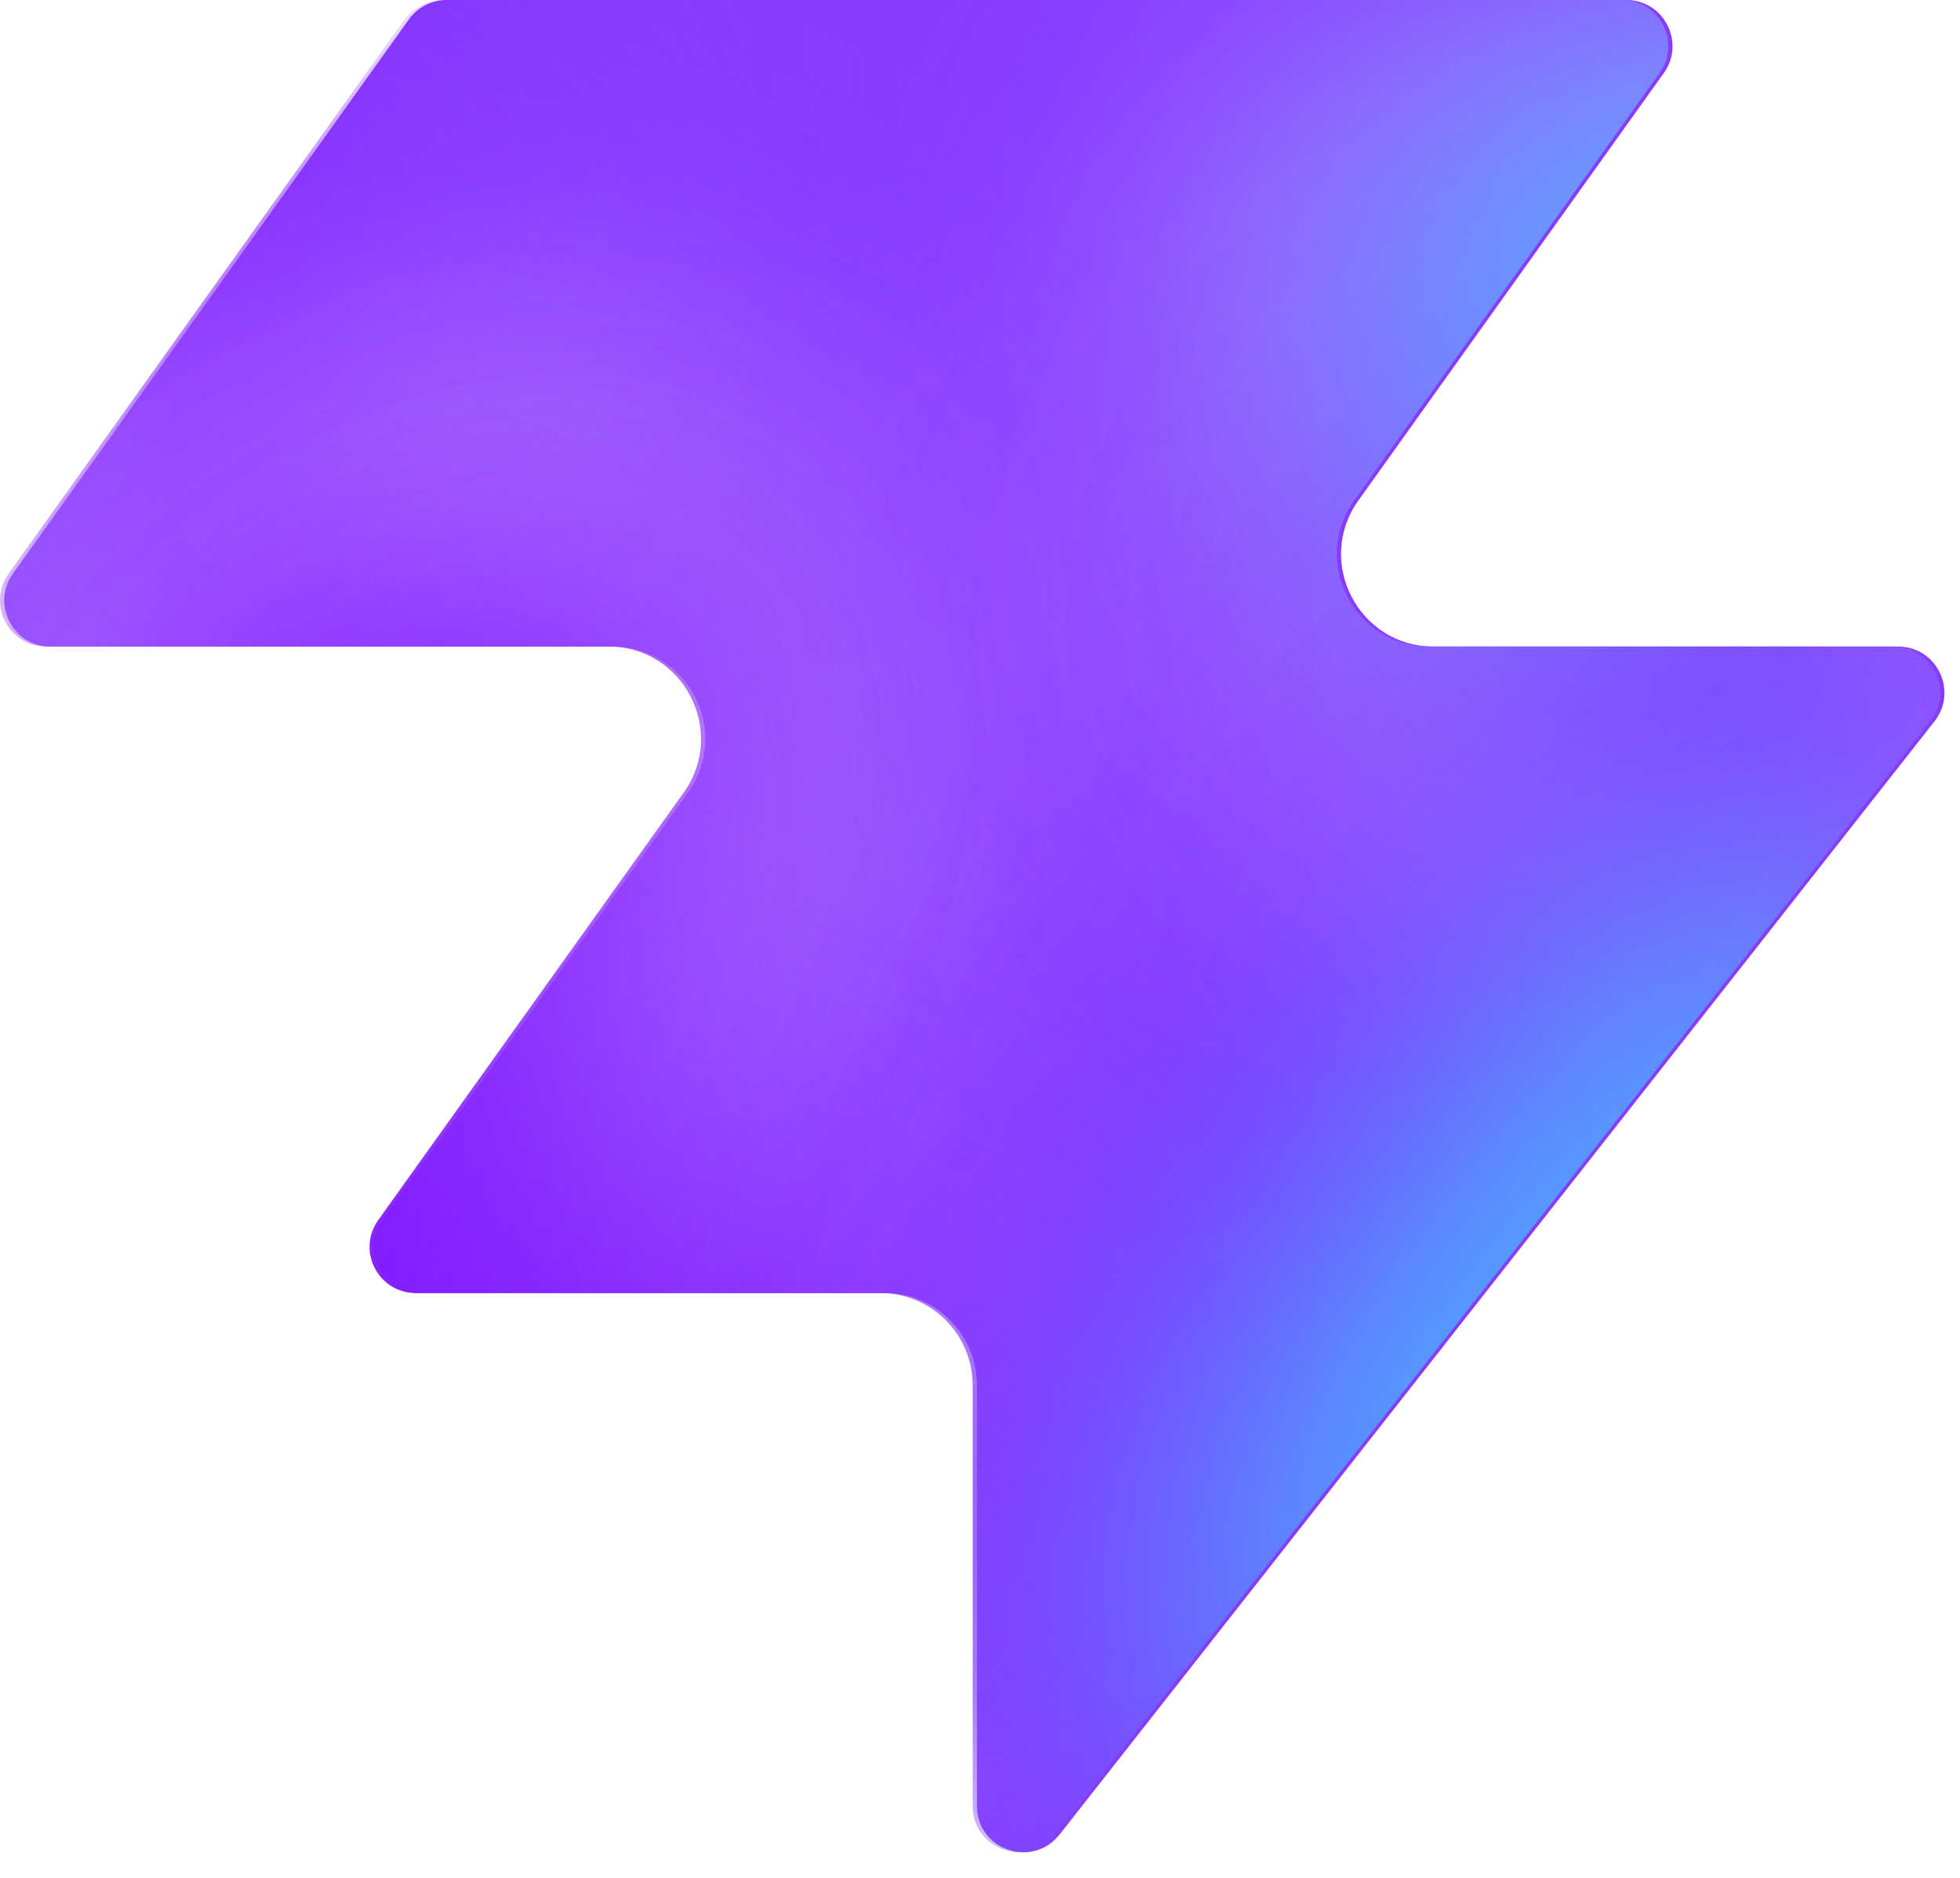
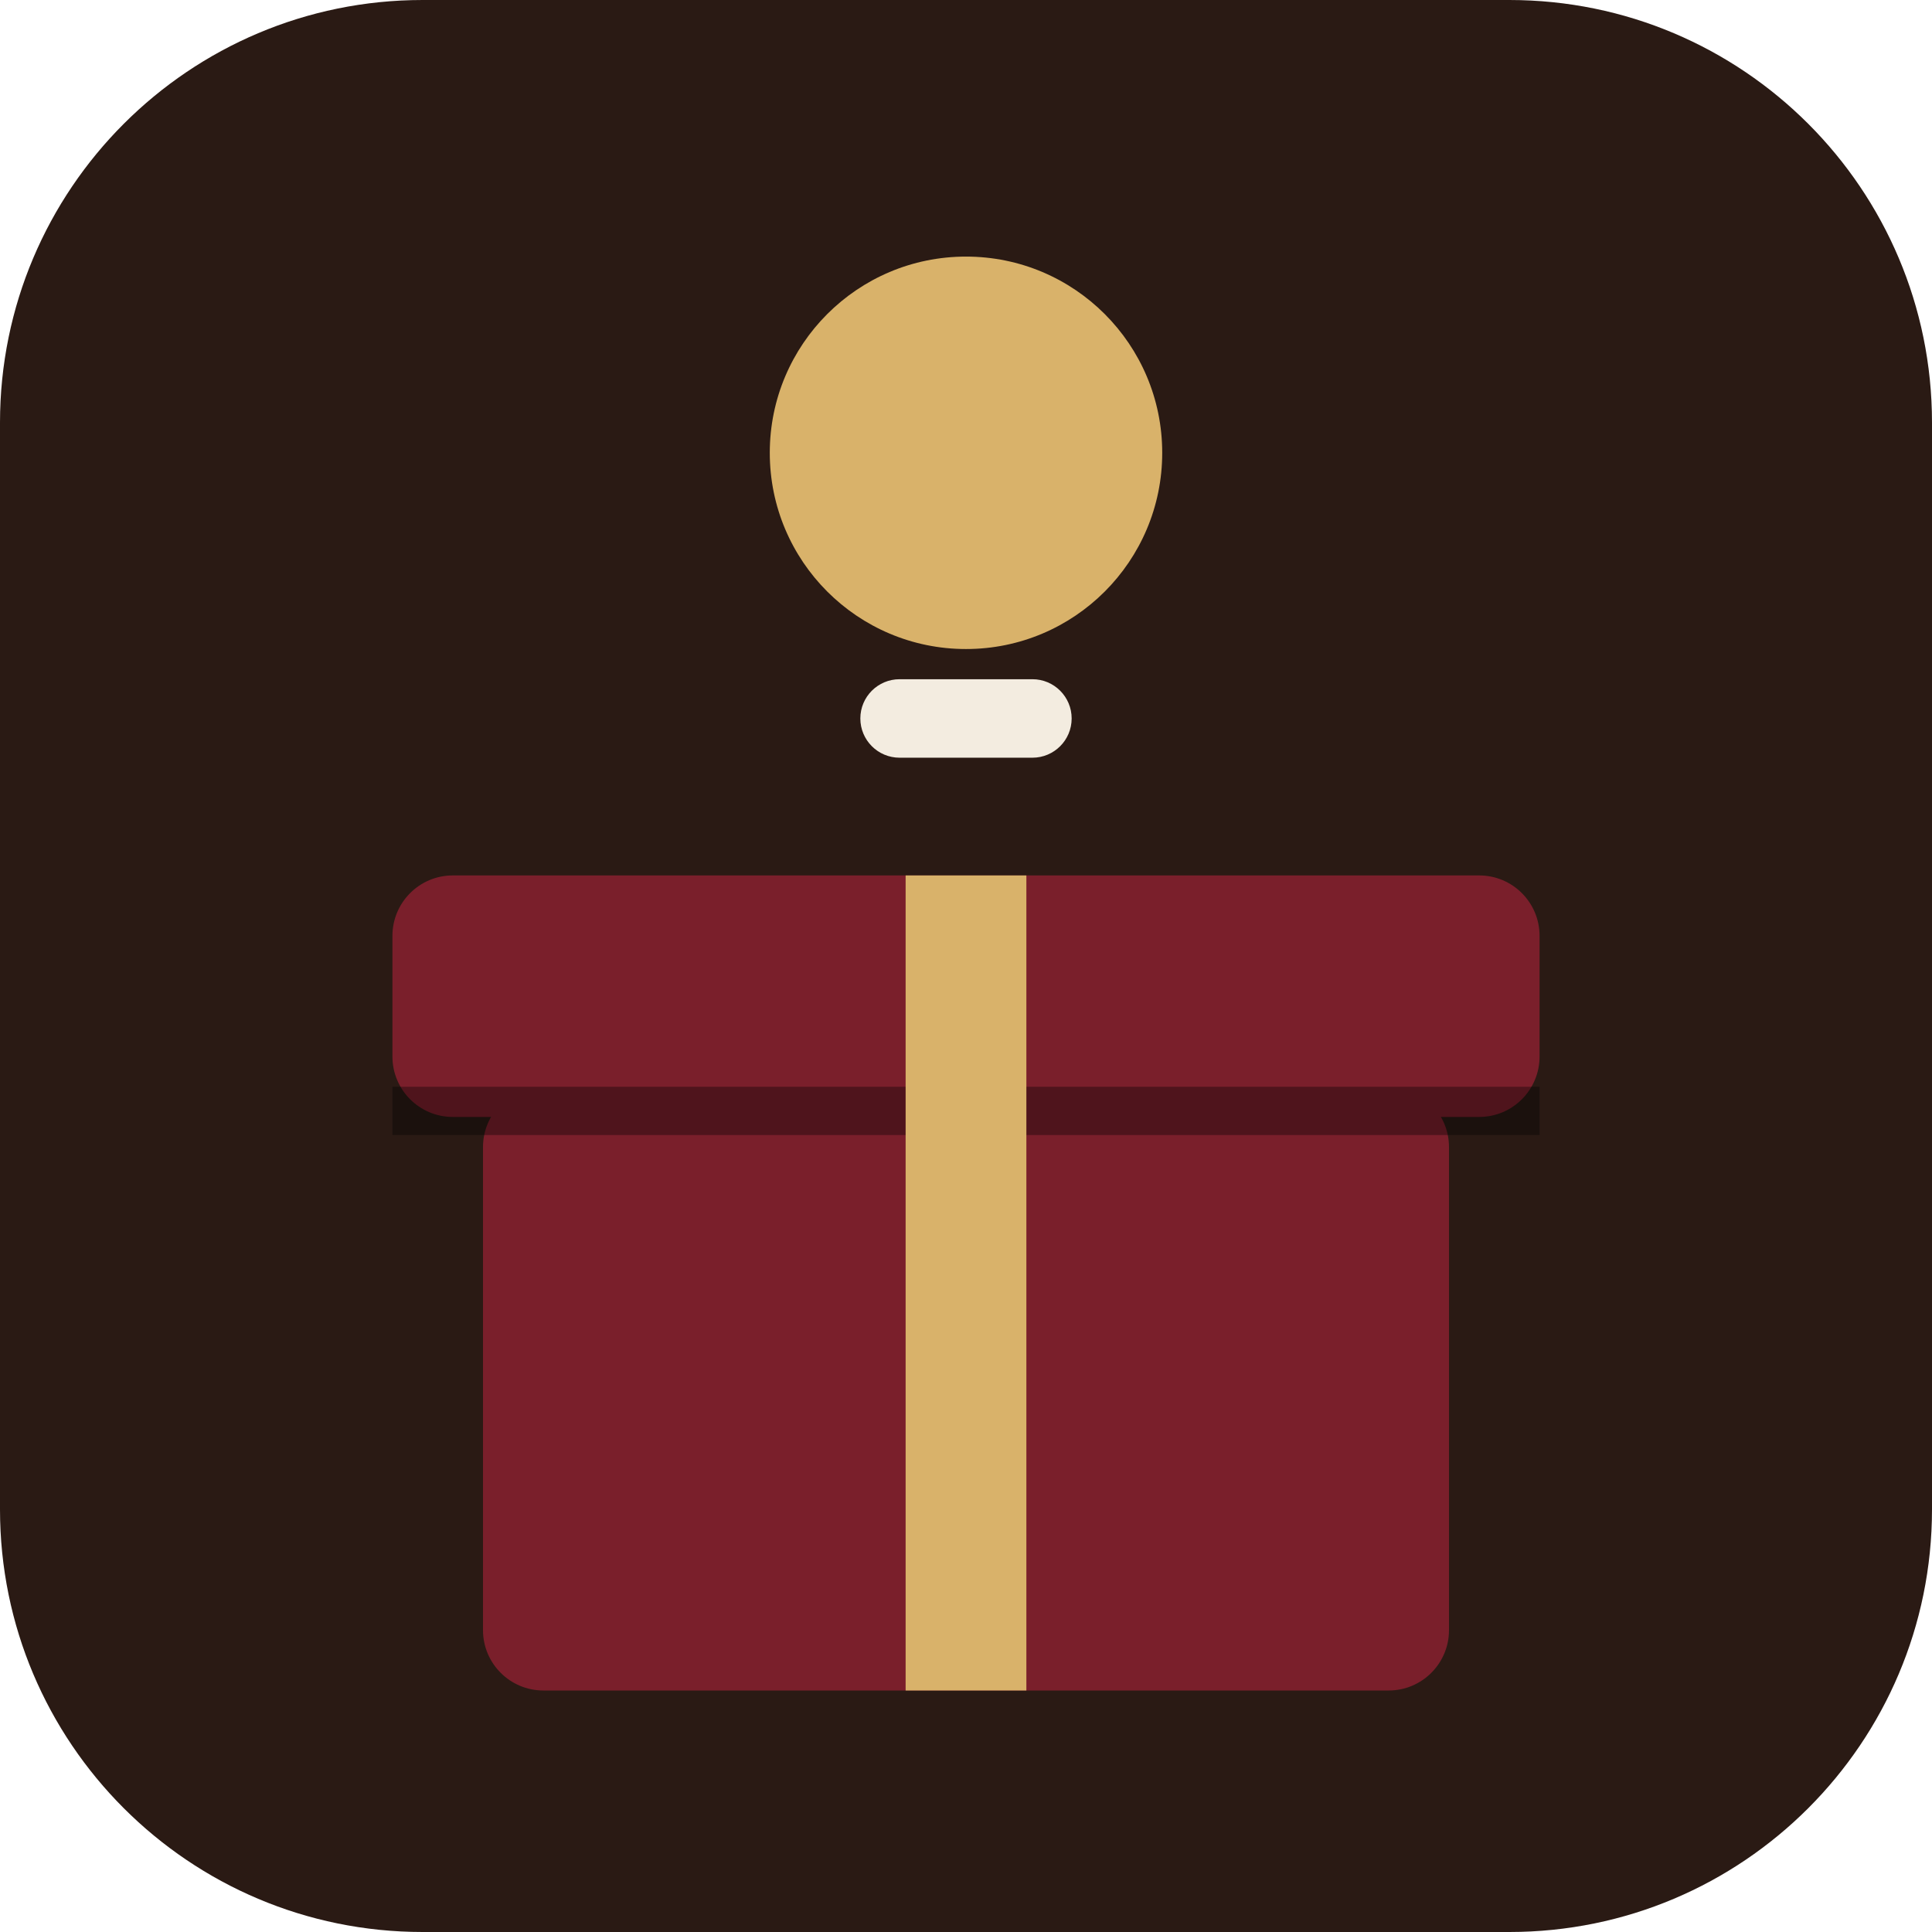
- <svg xmlns="http://www.w3.org/2000/svg" width="48" height="46" fill="none" viewBox="0 0 48 46">
-   <path fill="#863bff" d="M25.946 44.938c-.664.845-2.021.375-2.021-.698V33.937a2.26 2.26 0 0 0-2.262-2.262H10.287c-.92 0-1.456-1.04-.92-1.788l7.48-10.471c1.07-1.497 0-3.578-1.842-3.578H1.237c-.92 0-1.456-1.04-.92-1.788L10.013.474c.214-.297.556-.474.92-.474h28.894c.92 0 1.456 1.04.92 1.788l-7.48 10.471c-1.07 1.498 0 3.579 1.842 3.579h11.377c.943 0 1.473 1.088.89 1.83L25.947 44.94z" style="fill:#863bff;fill:color(display-p3 .525 .23 1);fill-opacity:1" />
-   <mask id="a" width="48" height="46" x="0" y="0" maskUnits="userSpaceOnUse" style="mask-type:alpha">
-     <path fill="#000" d="M25.842 44.938c-.664.844-2.021.375-2.021-.698V33.937a2.26 2.26 0 0 0-2.262-2.262H10.183c-.92 0-1.456-1.04-.92-1.788l7.48-10.471c1.07-1.498 0-3.579-1.842-3.579H1.133c-.92 0-1.456-1.04-.92-1.787L9.91.473c.214-.297.556-.474.92-.474h28.894c.92 0 1.456 1.04.92 1.788l-7.48 10.471c-1.07 1.498 0 3.578 1.842 3.578h11.377c.943 0 1.473 1.088.89 1.832L25.843 44.94z" style="fill:#000;fill-opacity:1" />
-   </mask>
-   <g mask="url(#a)">
-     <g filter="url(#b)">
-       <ellipse cx="5.508" cy="14.704" fill="#ede6ff" rx="5.508" ry="14.704" style="fill:#ede6ff;fill:color(display-p3 .927 .903 1);fill-opacity:1" transform="matrix(.00324 1 1 -.00324 -4.47 31.516)" />
-     </g>
-     <g filter="url(#c)">
-       <ellipse cx="10.399" cy="29.851" fill="#ede6ff" rx="10.399" ry="29.851" style="fill:#ede6ff;fill:color(display-p3 .927 .903 1);fill-opacity:1" transform="matrix(.00324 1 1 -.00324 -39.328 7.883)" />
-     </g>
-     <g filter="url(#d)">
-       <ellipse cx="5.508" cy="30.487" fill="#7e14ff" rx="5.508" ry="30.487" style="fill:#7e14ff;fill:color(display-p3 .492 .077 1);fill-opacity:1" transform="rotate(89.814 -25.913 -14.639)scale(1 -1)" />
-     </g>
-     <g filter="url(#e)">
-       <ellipse cx="5.508" cy="30.599" fill="#7e14ff" rx="5.508" ry="30.599" style="fill:#7e14ff;fill:color(display-p3 .492 .077 1);fill-opacity:1" transform="rotate(89.814 -32.644 -3.334)scale(1 -1)" />
-     </g>
-     <g filter="url(#f)">
-       <ellipse cx="5.508" cy="30.599" fill="#7e14ff" rx="5.508" ry="30.599" style="fill:#7e14ff;fill:color(display-p3 .492 .077 1);fill-opacity:1" transform="matrix(.00324 1 1 -.00324 -34.34 30.47)" />
-     </g>
-     <g filter="url(#g)">
-       <ellipse cx="14.072" cy="22.078" fill="#ede6ff" rx="14.072" ry="22.078" style="fill:#ede6ff;fill:color(display-p3 .927 .903 1);fill-opacity:1" transform="rotate(93.35 24.506 48.493)scale(-1 1)" />
-     </g>
-     <g filter="url(#h)">
-       <ellipse cx="3.47" cy="21.501" fill="#7e14ff" rx="3.47" ry="21.501" style="fill:#7e14ff;fill:color(display-p3 .492 .077 1);fill-opacity:1" transform="rotate(89.009 28.708 47.59)scale(-1 1)" />
-     </g>
-     <g filter="url(#i)">
-       <ellipse cx="3.47" cy="21.501" fill="#7e14ff" rx="3.47" ry="21.501" style="fill:#7e14ff;fill:color(display-p3 .492 .077 1);fill-opacity:1" transform="rotate(89.009 28.708 47.59)scale(-1 1)" />
-     </g>
-     <g filter="url(#j)">
-       <ellipse cx=".387" cy="8.972" fill="#7e14ff" rx="4.407" ry="29.108" style="fill:#7e14ff;fill:color(display-p3 .492 .077 1);fill-opacity:1" transform="rotate(39.51 .387 8.972)" />
-     </g>
-     <g filter="url(#k)">
-       <ellipse cx="47.523" cy="-6.092" fill="#7e14ff" rx="4.407" ry="29.108" style="fill:#7e14ff;fill:color(display-p3 .492 .077 1);fill-opacity:1" transform="rotate(37.892 47.523 -6.092)" />
-     </g>
-     <g filter="url(#l)">
-       <ellipse cx="41.412" cy="6.333" fill="#47bfff" rx="5.971" ry="9.665" style="fill:#47bfff;fill:color(display-p3 .28 .748 1);fill-opacity:1" transform="rotate(37.892 41.412 6.333)" />
-     </g>
-     <g filter="url(#m)">
-       <ellipse cx="-1.879" cy="38.332" fill="#7e14ff" rx="4.407" ry="29.108" style="fill:#7e14ff;fill:color(display-p3 .492 .077 1);fill-opacity:1" transform="rotate(37.892 -1.88 38.332)" />
-     </g>
-     <g filter="url(#n)">
-       <ellipse cx="-1.879" cy="38.332" fill="#7e14ff" rx="4.407" ry="29.108" style="fill:#7e14ff;fill:color(display-p3 .492 .077 1);fill-opacity:1" transform="rotate(37.892 -1.88 38.332)" />
-     </g>
-     <g filter="url(#o)">
-       <ellipse cx="35.651" cy="29.907" fill="#7e14ff" rx="4.407" ry="29.108" style="fill:#7e14ff;fill:color(display-p3 .492 .077 1);fill-opacity:1" transform="rotate(37.892 35.651 29.907)" />
-     </g>
-     <g filter="url(#p)">
-       <ellipse cx="38.418" cy="32.4" fill="#47bfff" rx="5.971" ry="15.297" style="fill:#47bfff;fill:color(display-p3 .28 .748 1);fill-opacity:1" transform="rotate(37.892 38.418 32.4)" />
-     </g>
-   </g>
-   <defs>
-     <filter id="b" width="60.045" height="41.654" x="-19.77" y="16.149" color-interpolation-filters="sRGB" filterUnits="userSpaceOnUse">
-       <feFlood flood-opacity="0" result="BackgroundImageFix" />
-       <feBlend in="SourceGraphic" in2="BackgroundImageFix" result="shape" />
-       <feGaussianBlur result="effect1_foregroundBlur_2002_17158" stdDeviation="7.659" />
-     </filter>
-     <filter id="c" width="90.34" height="51.437" x="-54.613" y="-7.533" color-interpolation-filters="sRGB" filterUnits="userSpaceOnUse">
-       <feFlood flood-opacity="0" result="BackgroundImageFix" />
-       <feBlend in="SourceGraphic" in2="BackgroundImageFix" result="shape" />
-       <feGaussianBlur result="effect1_foregroundBlur_2002_17158" stdDeviation="7.659" />
-     </filter>
-     <filter id="d" width="79.355" height="29.4" x="-49.64" y="2.03" color-interpolation-filters="sRGB" filterUnits="userSpaceOnUse">
-       <feFlood flood-opacity="0" result="BackgroundImageFix" />
-       <feBlend in="SourceGraphic" in2="BackgroundImageFix" result="shape" />
-       <feGaussianBlur result="effect1_foregroundBlur_2002_17158" stdDeviation="4.596" />
-     </filter>
-     <filter id="e" width="79.579" height="29.4" x="-45.045" y="20.029" color-interpolation-filters="sRGB" filterUnits="userSpaceOnUse">
-       <feFlood flood-opacity="0" result="BackgroundImageFix" />
-       <feBlend in="SourceGraphic" in2="BackgroundImageFix" result="shape" />
-       <feGaussianBlur result="effect1_foregroundBlur_2002_17158" stdDeviation="4.596" />
-     </filter>
-     <filter id="f" width="79.579" height="29.4" x="-43.513" y="21.178" color-interpolation-filters="sRGB" filterUnits="userSpaceOnUse">
-       <feFlood flood-opacity="0" result="BackgroundImageFix" />
-       <feBlend in="SourceGraphic" in2="BackgroundImageFix" result="shape" />
-       <feGaussianBlur result="effect1_foregroundBlur_2002_17158" stdDeviation="4.596" />
-     </filter>
-     <filter id="g" width="74.749" height="58.852" x="15.756" y="-17.901" color-interpolation-filters="sRGB" filterUnits="userSpaceOnUse">
-       <feFlood flood-opacity="0" result="BackgroundImageFix" />
-       <feBlend in="SourceGraphic" in2="BackgroundImageFix" result="shape" />
-       <feGaussianBlur result="effect1_foregroundBlur_2002_17158" stdDeviation="7.659" />
-     </filter>
-     <filter id="h" width="61.377" height="25.362" x="23.548" y="2.284" color-interpolation-filters="sRGB" filterUnits="userSpaceOnUse">
-       <feFlood flood-opacity="0" result="BackgroundImageFix" />
-       <feBlend in="SourceGraphic" in2="BackgroundImageFix" result="shape" />
-       <feGaussianBlur result="effect1_foregroundBlur_2002_17158" stdDeviation="4.596" />
-     </filter>
-     <filter id="i" width="61.377" height="25.362" x="23.548" y="2.284" color-interpolation-filters="sRGB" filterUnits="userSpaceOnUse">
-       <feFlood flood-opacity="0" result="BackgroundImageFix" />
-       <feBlend in="SourceGraphic" in2="BackgroundImageFix" result="shape" />
-       <feGaussianBlur result="effect1_foregroundBlur_2002_17158" stdDeviation="4.596" />
-     </filter>
-     <filter id="j" width="56.045" height="63.649" x="-27.636" y="-22.853" color-interpolation-filters="sRGB" filterUnits="userSpaceOnUse">
-       <feFlood flood-opacity="0" result="BackgroundImageFix" />
-       <feBlend in="SourceGraphic" in2="BackgroundImageFix" result="shape" />
-       <feGaussianBlur result="effect1_foregroundBlur_2002_17158" stdDeviation="4.596" />
-     </filter>
-     <filter id="k" width="54.814" height="64.646" x="20.116" y="-38.415" color-interpolation-filters="sRGB" filterUnits="userSpaceOnUse">
-       <feFlood flood-opacity="0" result="BackgroundImageFix" />
-       <feBlend in="SourceGraphic" in2="BackgroundImageFix" result="shape" />
-       <feGaussianBlur result="effect1_foregroundBlur_2002_17158" stdDeviation="4.596" />
-     </filter>
-     <filter id="l" width="33.541" height="35.313" x="24.641" y="-11.323" color-interpolation-filters="sRGB" filterUnits="userSpaceOnUse">
-       <feFlood flood-opacity="0" result="BackgroundImageFix" />
-       <feBlend in="SourceGraphic" in2="BackgroundImageFix" result="shape" />
-       <feGaussianBlur result="effect1_foregroundBlur_2002_17158" stdDeviation="4.596" />
-     </filter>
-     <filter id="m" width="54.814" height="64.646" x="-29.286" y="6.009" color-interpolation-filters="sRGB" filterUnits="userSpaceOnUse">
-       <feFlood flood-opacity="0" result="BackgroundImageFix" />
-       <feBlend in="SourceGraphic" in2="BackgroundImageFix" result="shape" />
-       <feGaussianBlur result="effect1_foregroundBlur_2002_17158" stdDeviation="4.596" />
-     </filter>
-     <filter id="n" width="54.814" height="64.646" x="-29.286" y="6.009" color-interpolation-filters="sRGB" filterUnits="userSpaceOnUse">
-       <feFlood flood-opacity="0" result="BackgroundImageFix" />
-       <feBlend in="SourceGraphic" in2="BackgroundImageFix" result="shape" />
-       <feGaussianBlur result="effect1_foregroundBlur_2002_17158" stdDeviation="4.596" />
-     </filter>
-     <filter id="o" width="54.814" height="64.646" x="8.244" y="-2.416" color-interpolation-filters="sRGB" filterUnits="userSpaceOnUse">
-       <feFlood flood-opacity="0" result="BackgroundImageFix" />
-       <feBlend in="SourceGraphic" in2="BackgroundImageFix" result="shape" />
-       <feGaussianBlur result="effect1_foregroundBlur_2002_17158" stdDeviation="4.596" />
-     </filter>
-     <filter id="p" width="39.409" height="43.623" x="18.713" y="10.588" color-interpolation-filters="sRGB" filterUnits="userSpaceOnUse">
-       <feFlood flood-opacity="0" result="BackgroundImageFix" />
-       <feBlend in="SourceGraphic" in2="BackgroundImageFix" result="shape" />
-       <feGaussianBlur result="effect1_foregroundBlur_2002_17158" stdDeviation="4.596" />
-     </filter>
-   </defs>
+ <svg xmlns="http://www.w3.org/2000/svg" viewBox="0 0 64 64">
+   <rect width="64" height="64" rx="14" fill="#2A1A14" />
+   <circle cx="32" cy="15" r="6.5" fill="#D9B26A" />
+   <rect x="28.5" y="22.5" width="7" height="2.6" rx="1.3" fill="#F3ECE0" />
+   <rect x="13" y="29" width="38" height="8" rx="2" fill="#7A1F2B" />
+   <rect x="16" y="36" width="32" height="20" rx="2" fill="#7A1F2B" />
+   <rect x="13" y="36" width="38" height="1.6" fill="#000" opacity=".35" />
+   <rect x="30" y="29" width="4" height="27" fill="#D9B26A" />
</svg>
